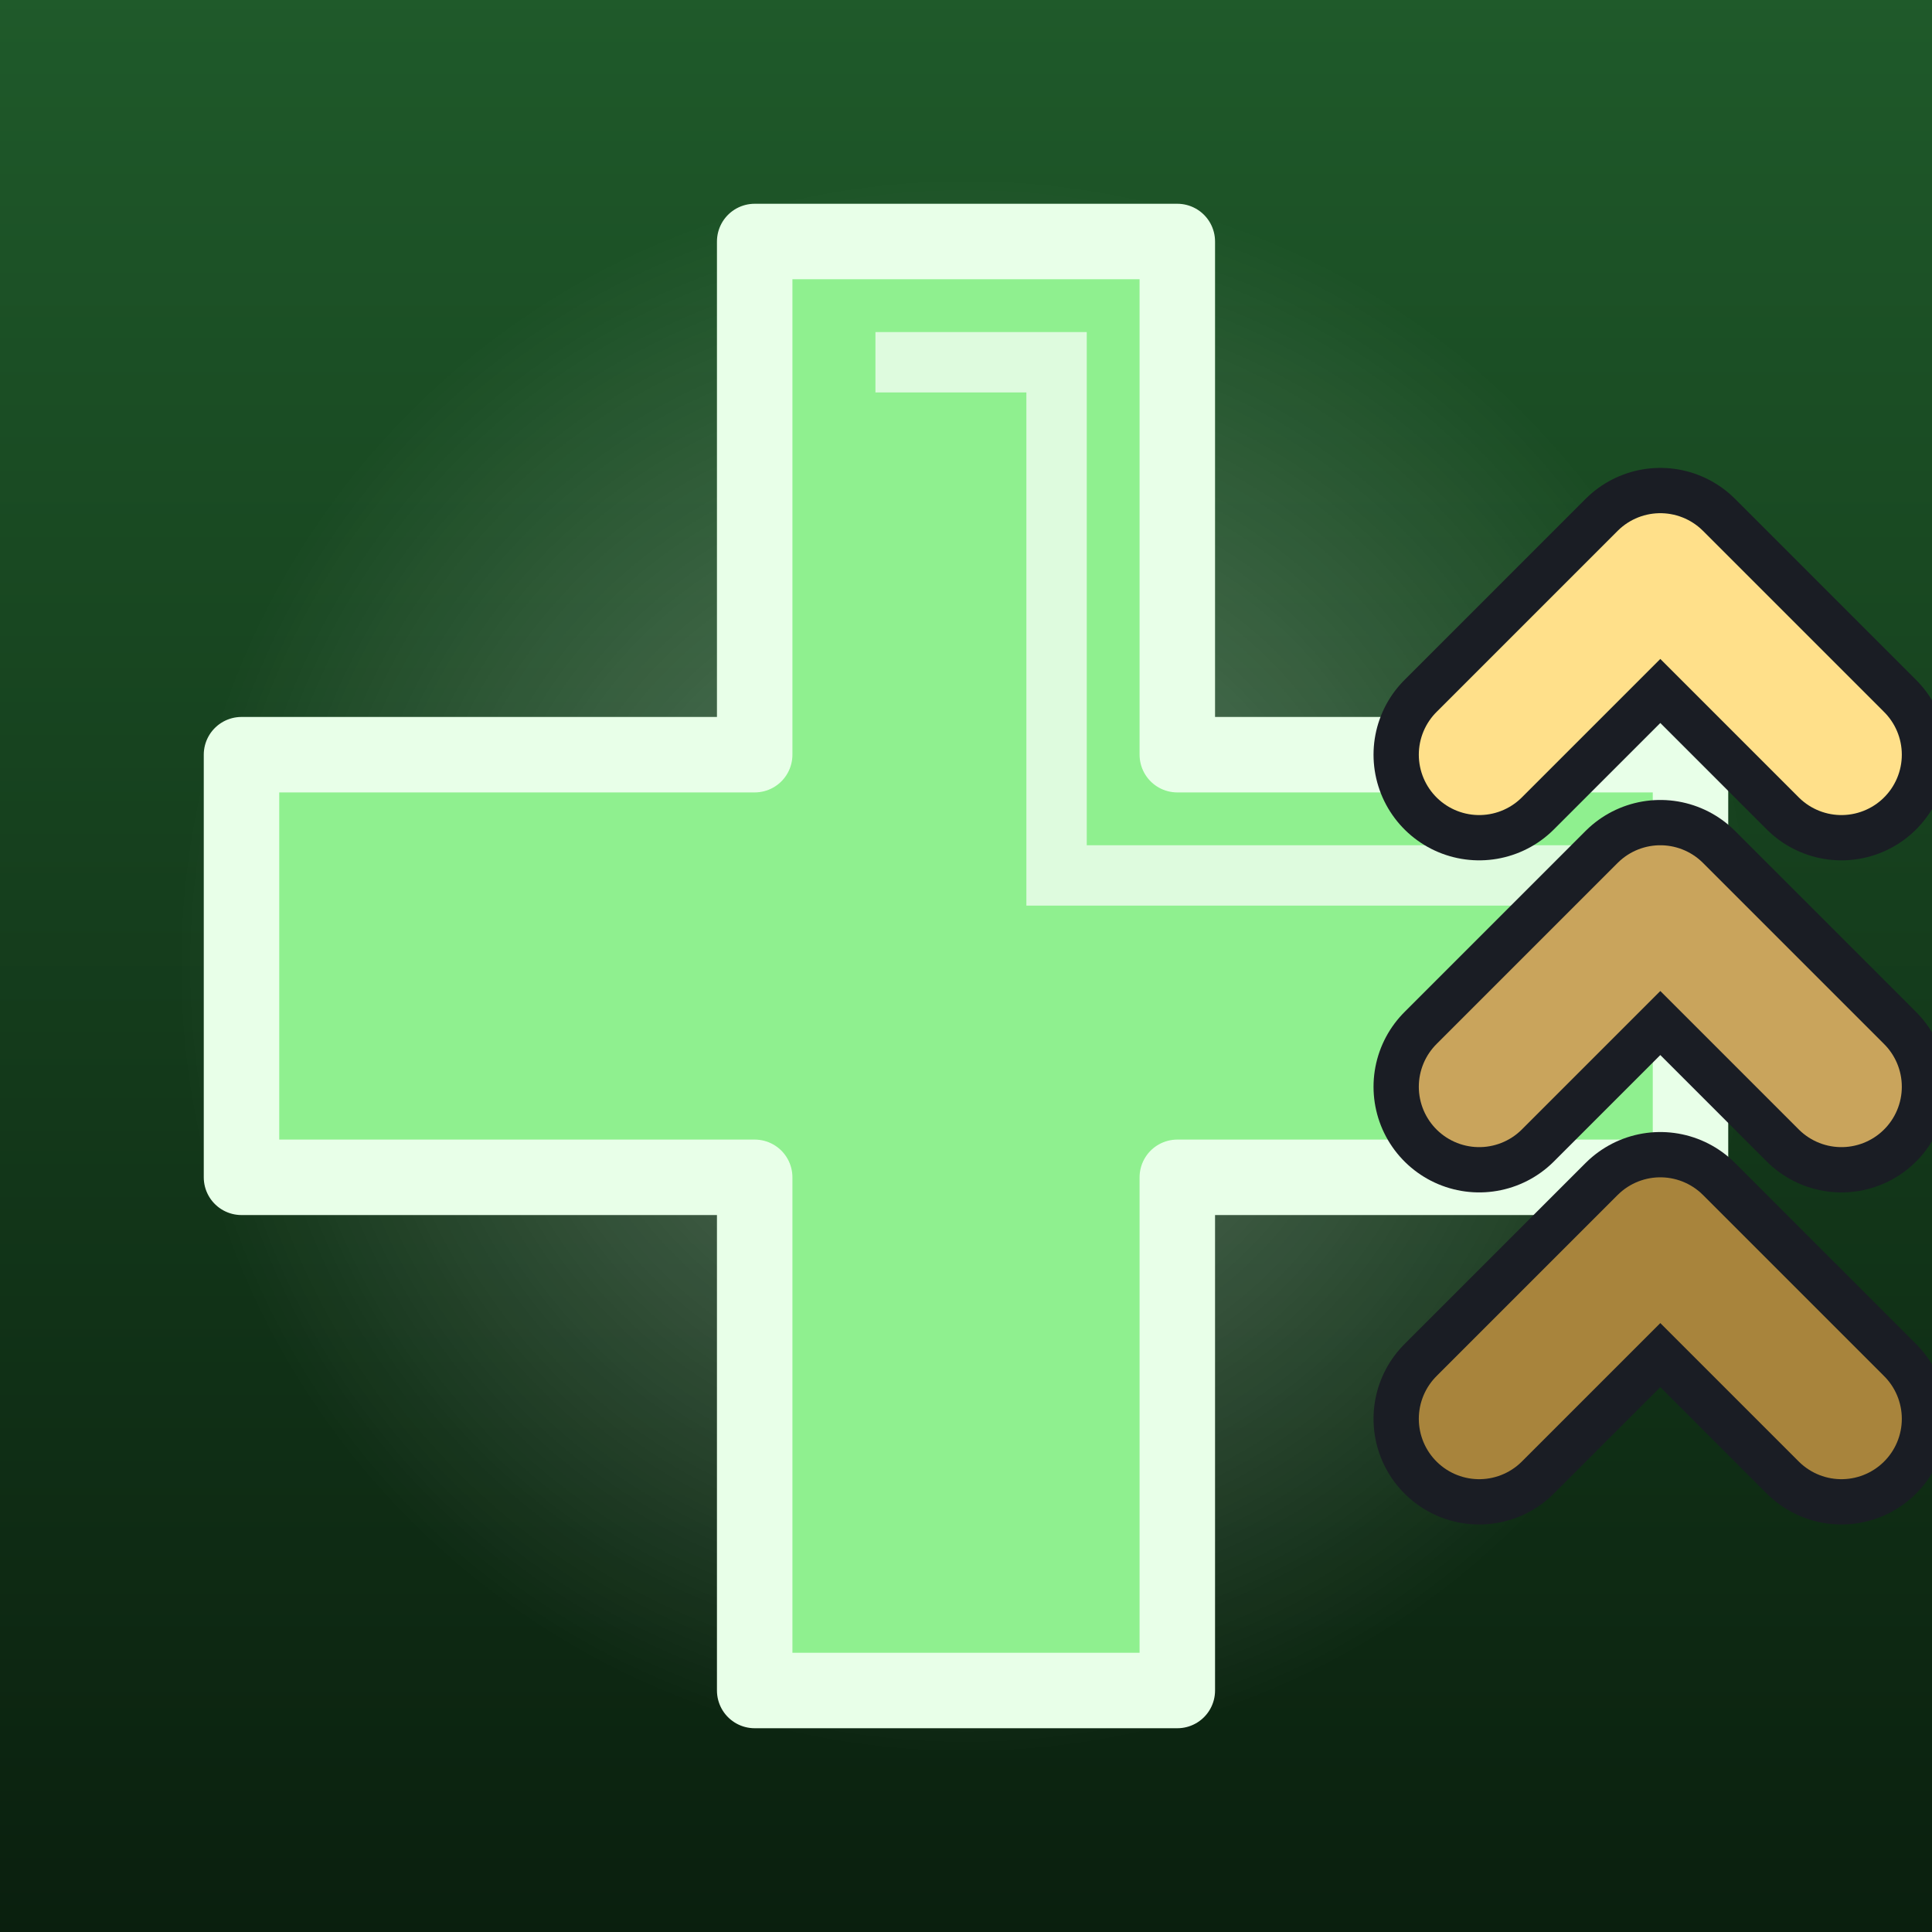
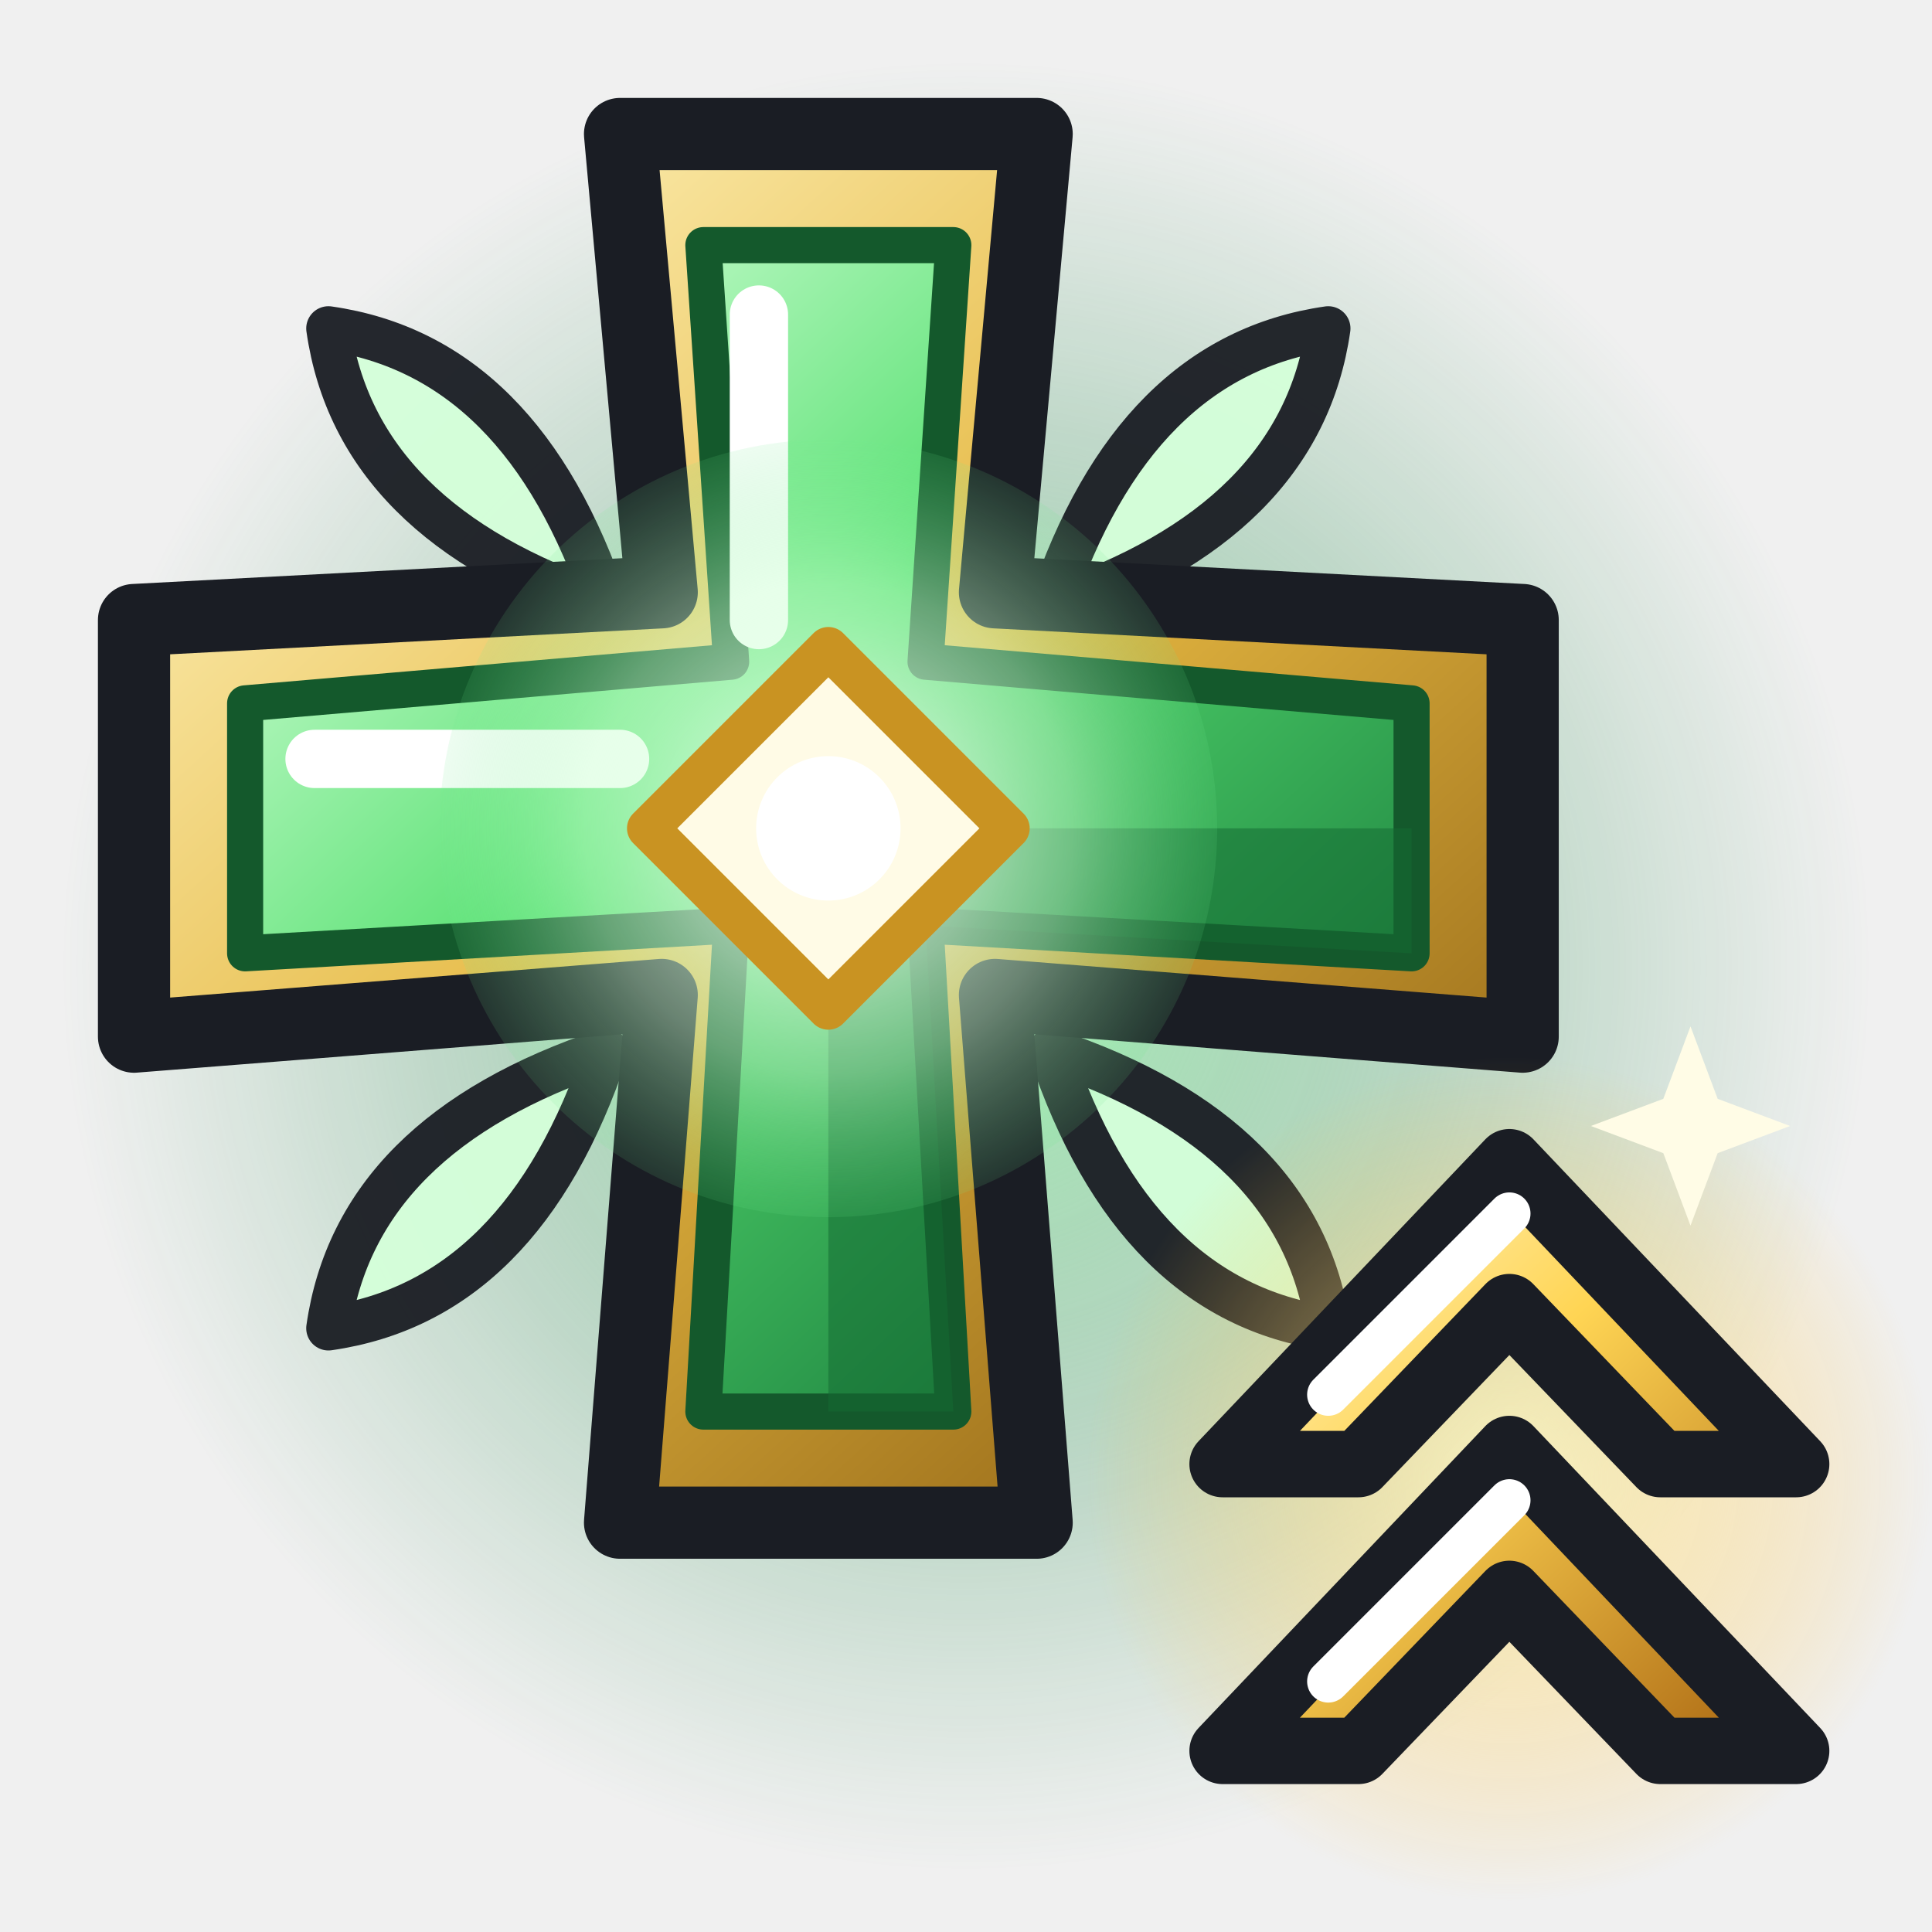
<svg xmlns="http://www.w3.org/2000/svg" width="128" height="128" viewBox="0 0 64 64">
  <defs>
-     <linearGradient id="bg" x1="0" y1="0" x2="0" y2="1">
-       <stop offset="0" stop-color="#1f5a2a" />
-       <stop offset="1" stop-color="#0a1f0e" />
+     <radialGradient id="aura" cx="32" cy="32" r="30" gradientUnits="userSpaceOnUse">
+       <stop offset="0" stop-color="#88f79e" stop-opacity="0.64" />
+       <stop offset="0.58" stop-color="#1f8a48" stop-opacity="0.24" />
+       <stop offset="1" stop-color="#1f8a48" stop-opacity="0" />
+     </radialGradient>
+     <radialGradient id="coreGlow" cx="32" cy="32" r="16" gradientUnits="userSpaceOnUse">
+       <stop offset="0" stop-color="#ffffff" stop-opacity="0.95" />
+       <stop offset="0.55" stop-color="#c9ffd0" stop-opacity="0.45" />
+       <stop offset="1" stop-color="#4ce072" stop-opacity="0" />
+     </radialGradient>
+     <linearGradient id="crossGold" x1="12" y1="10" x2="52" y2="54" gradientUnits="userSpaceOnUse">
+       <stop offset="0" stop-color="#fff4bf" />
+       <stop offset="0.48" stop-color="#e5b842" />
+       <stop offset="1" stop-color="#8f6214" />
    </linearGradient>
-     <radialGradient id="glow">
-       <stop offset="0" stop-color="#ffffff" stop-opacity="0.9" />
-       <stop offset="1" stop-color="#ffffff" stop-opacity="0" />
+     <linearGradient id="emeraldLit" x1="16" y1="14" x2="48" y2="48" gradientUnits="userSpaceOnUse">
+       <stop offset="0" stop-color="#d4ffd8" />
+       <stop offset="0.42" stop-color="#58e072" />
+       <stop offset="1" stop-color="#187a3b" />
+     </linearGradient>
+     <radialGradient id="upGlow" cx="50" cy="49" r="14" gradientUnits="userSpaceOnUse">
+       <stop offset="0" stop-color="#fff5ba" stop-opacity="0.8" />
+       <stop offset="1" stop-color="#ffbf38" stop-opacity="0" />
    </radialGradient>
+     <linearGradient id="upGold" x1="40" y1="38" x2="59" y2="58" gradientUnits="userSpaceOnUse">
+       <stop offset="0" stop-color="#fffce6" />
+       <stop offset="0.45" stop-color="#ffd554" />
+       <stop offset="1" stop-color="#a86410" />
+     </linearGradient>
  </defs>
-   <rect width="64" height="64" fill="url(#bg)" />
-   <circle cx="32" cy="32" r="26" fill="url(#glow)" opacity="0.35" />
-   <path d="M 25 8 L 39 8 L 39 25 L 56 25 L 56 39 L 39 39 L 39 56 L 25 56 L 25 39 L 8 39 L 8 25 L 25 25 Z" fill="#8ff08f" stroke="#e8ffe8" stroke-width="2.5" stroke-linejoin="round" />
-   <path d="M 29 12 L 35 12 L 35 29 L 52 29 L 52 35" stroke="#ffffff" stroke-width="2" fill="none" opacity="0.7" />
-   <g fill="none" stroke-linecap="round" stroke-linejoin="round">
-     <path d="M 49 47 L 55 41 L 61 47 M 49 36 L 55 30 L 61 36 M 49 25 L 55 19 L 61 25" stroke="#1a1d24" stroke-width="7" />
-     <path d="M 49 47 L 55 41 L 61 47" stroke="#a8843c" stroke-width="4" />
-     <path d="M 49 36 L 55 30 L 61 36" stroke="#c9a45c" stroke-width="4" />
-     <path d="M 49 25 L 55 19 L 61 25" stroke="#ffe08a" stroke-width="4" />
+   <circle cx="32" cy="32" r="30" fill="url(#aura)" />
+   <g transform="translate(-2 -2) scale(0.92)">
+     <g fill="#d4ffd9" stroke="#1a1d24" stroke-width="1.6" stroke-linejoin="round" opacity="0.95">
+       <path d="M 14 14 Q 21 15 24 24 Q 15 21 14 14 Z" />
+       <path d="M 50 14 Q 49 21 40 24 Q 43 15 50 14 Z" />
+       <path d="M 14 50 Q 15 43 24 40 Q 21 49 14 50 Z" />
+       <path d="M 50 50 Q 43 49 40 40 Q 49 43 50 50 Z" />
+     </g>
+     <path d="M 24.5 7 L 39.5 7 L 38 23.5 L 57 24.5 L 57 39.5 L 38 38 L 39.5 57 L 24.5 57 L 26 38 L 7 39.5 L 7 24.5 L 26 23.5 Z" fill="url(#crossGold)" stroke="#1a1d24" stroke-width="2.6" stroke-linejoin="round" />
+     <path d="M 27.5 11 L 36.5 11 L 35.5 26 L 53 27.5 L 53 36.5 L 35.5 35.5 L 36.5 53 L 27.5 53 L 28.5 35.5 L 11 36.5 L 11 27.5 L 28.5 26 Z" fill="url(#emeraldLit)" stroke="#14592c" stroke-width="1.3" stroke-linejoin="round" />
+     <path d="M 32 32 L 53 32 L 53 36.5 L 35.5 35.5 L 36.5 53 L 32 53 Z" fill="#146932" opacity="0.52" />
+     <path d="M 29.5 13.5 L 29.5 24.5 M 13.5 29.5 L 24.5 29.5" stroke="#ffffff" stroke-width="2.1" stroke-linecap="round" />
+     <circle cx="32" cy="32" r="14" fill="url(#coreGlow)" />
+     <polygon points="32,25.5 38.5,32 32,38.5 25.5,32" fill="#fffbe6" stroke="#c99322" stroke-width="1.5" stroke-linejoin="round" />
+     <circle cx="32" cy="32" r="2.6" fill="#ffffff" />
  </g>
+   <circle cx="50" cy="49" r="14" fill="url(#upGlow)" />
+   <path d="M 40.5 58 L 50 48 L 59.5 58 L 55 58 L 50 52.8 L 45 58 Z" fill="url(#upGold)" stroke="#1a1d24" stroke-width="2.2" stroke-linejoin="round" />
+   <path d="M 40.5 48.5 L 50 38.5 L 59.5 48.5 L 55 48.5 L 50 43.3 L 45 48.5 Z" fill="url(#upGold)" stroke="#1a1d24" stroke-width="2.2" stroke-linejoin="round" />
+   <path d="M 44 46.2 L 50 40.2 M 44 55.7 L 50 49.7" stroke="#ffffff" stroke-width="1.4" stroke-linecap="round" />
+   <path d="M 56 34 L 56.9 36.4 L 59.3 37.3 L 56.9 38.2 L 56 40.6 L 55.1 38.2 L 52.7 37.3 L 55.1 36.4 Z" fill="#fffce6" />
</svg>
